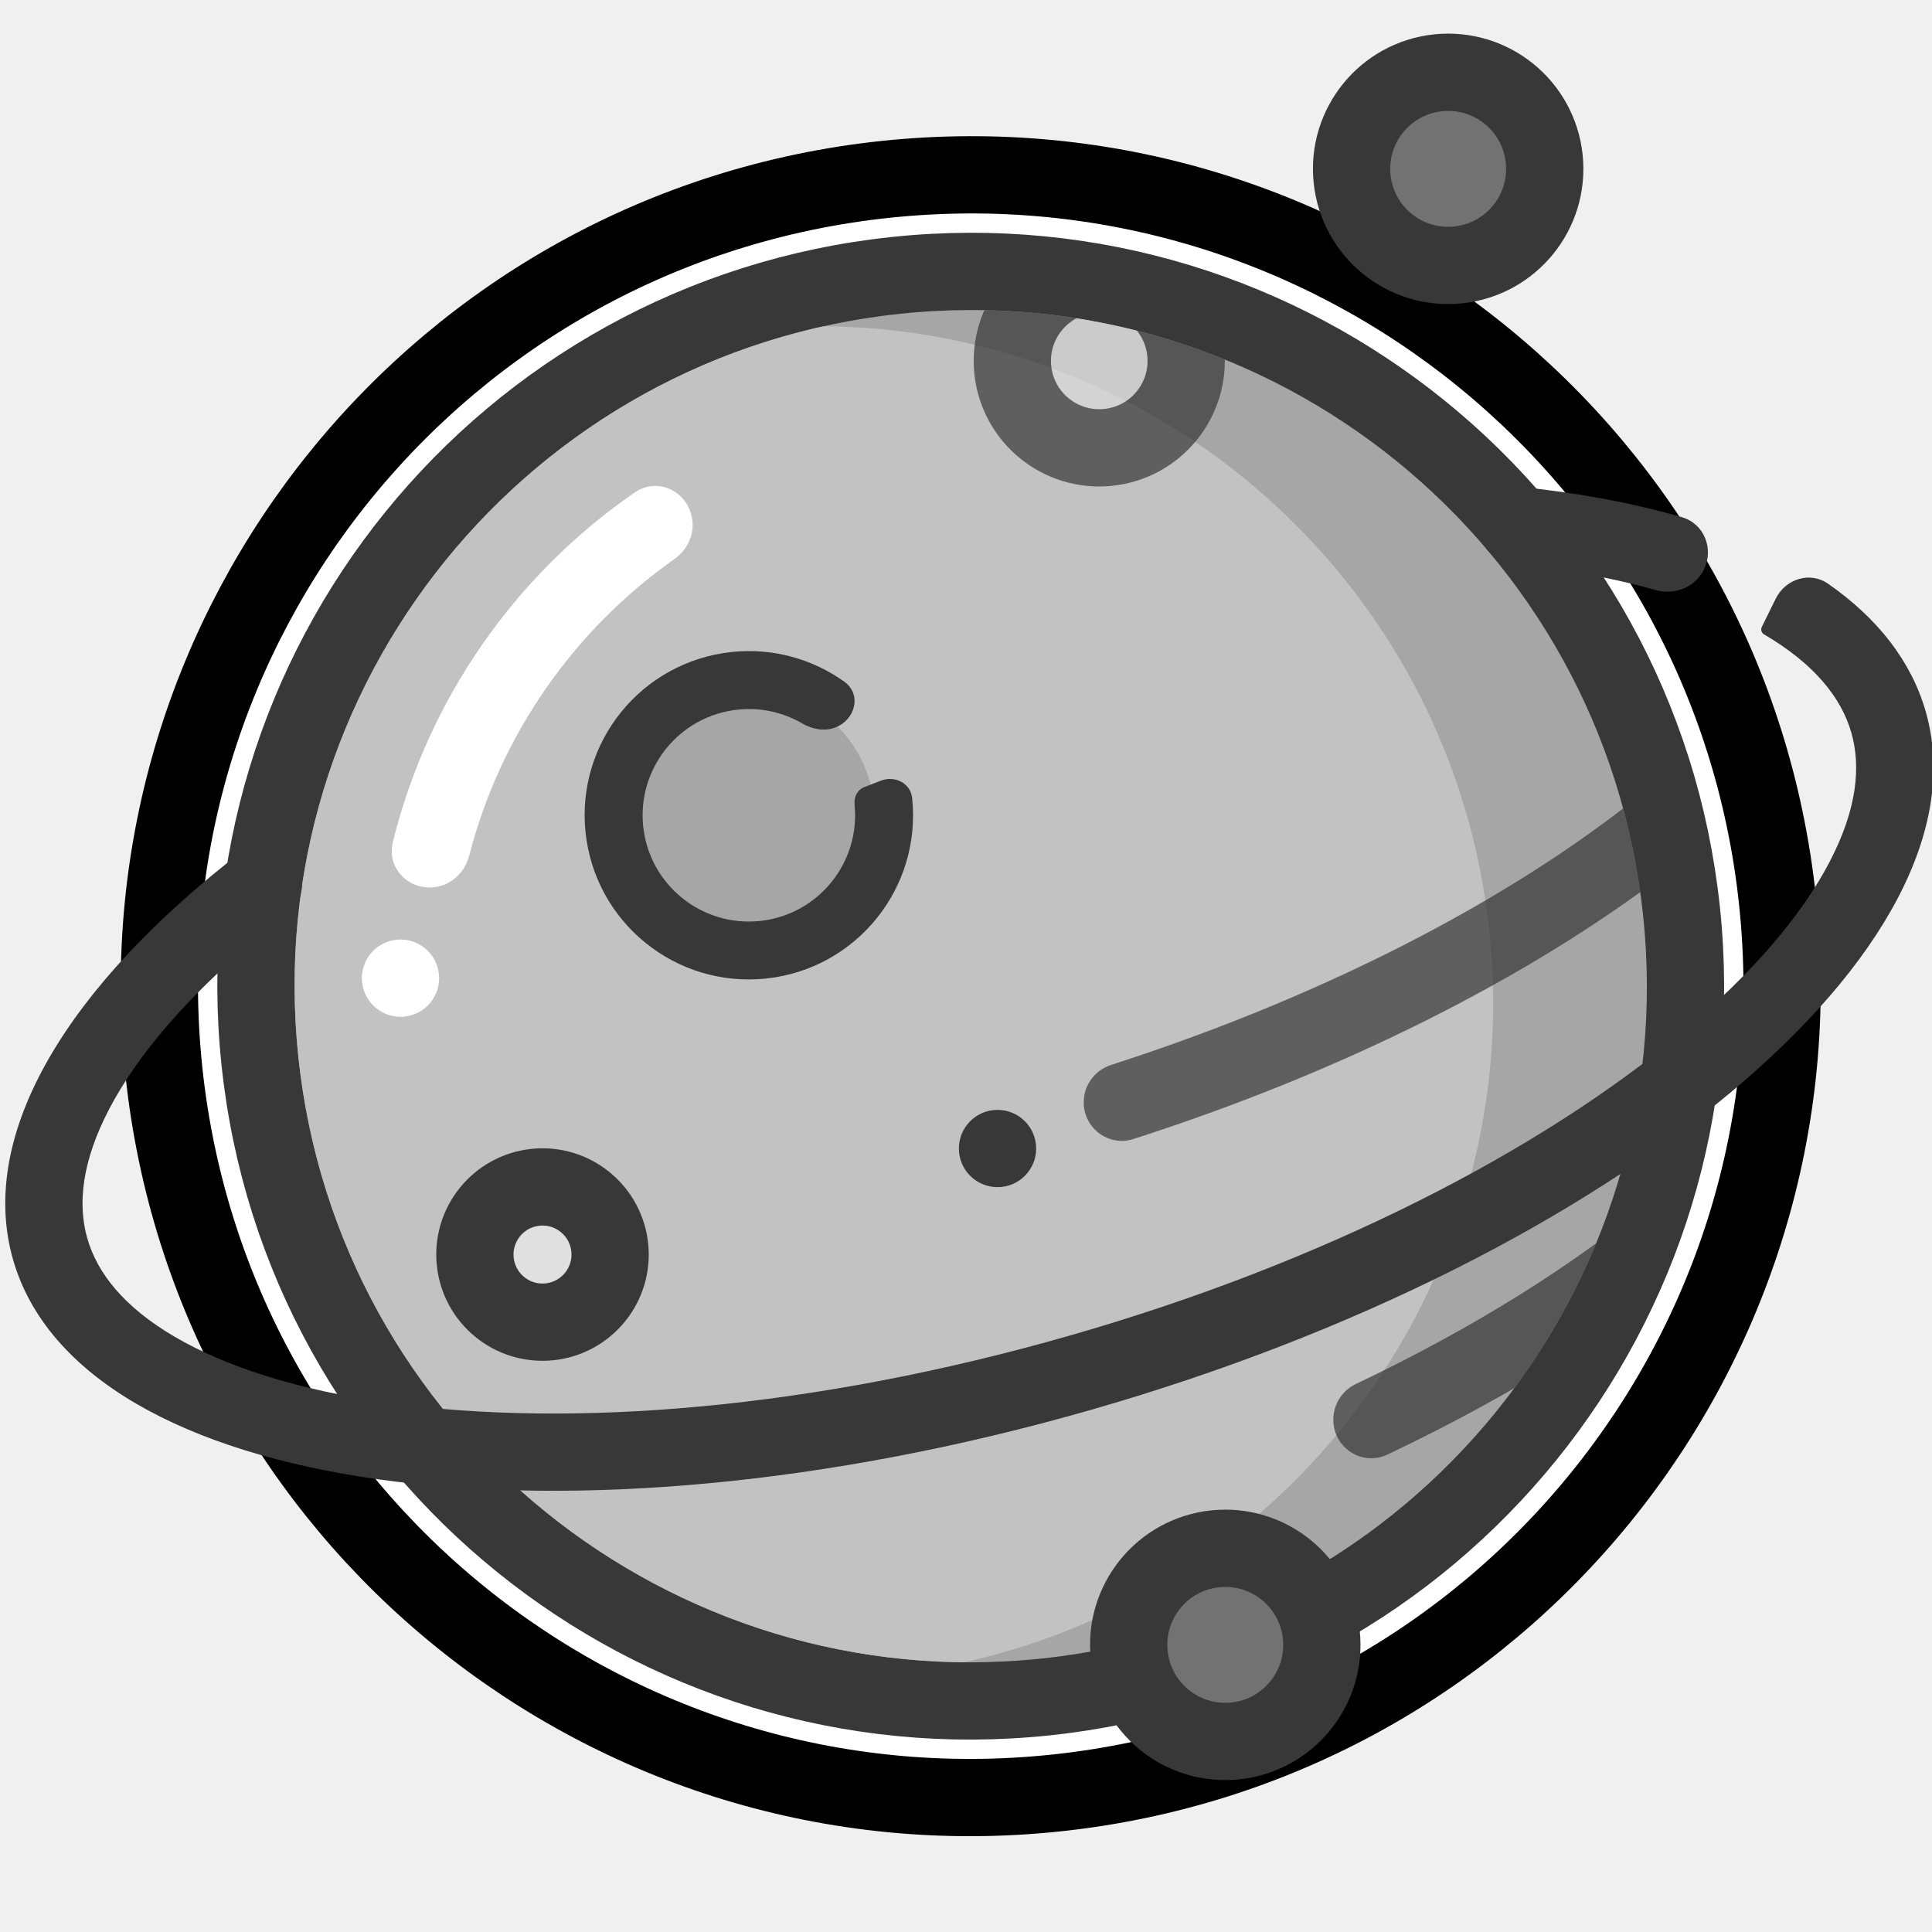
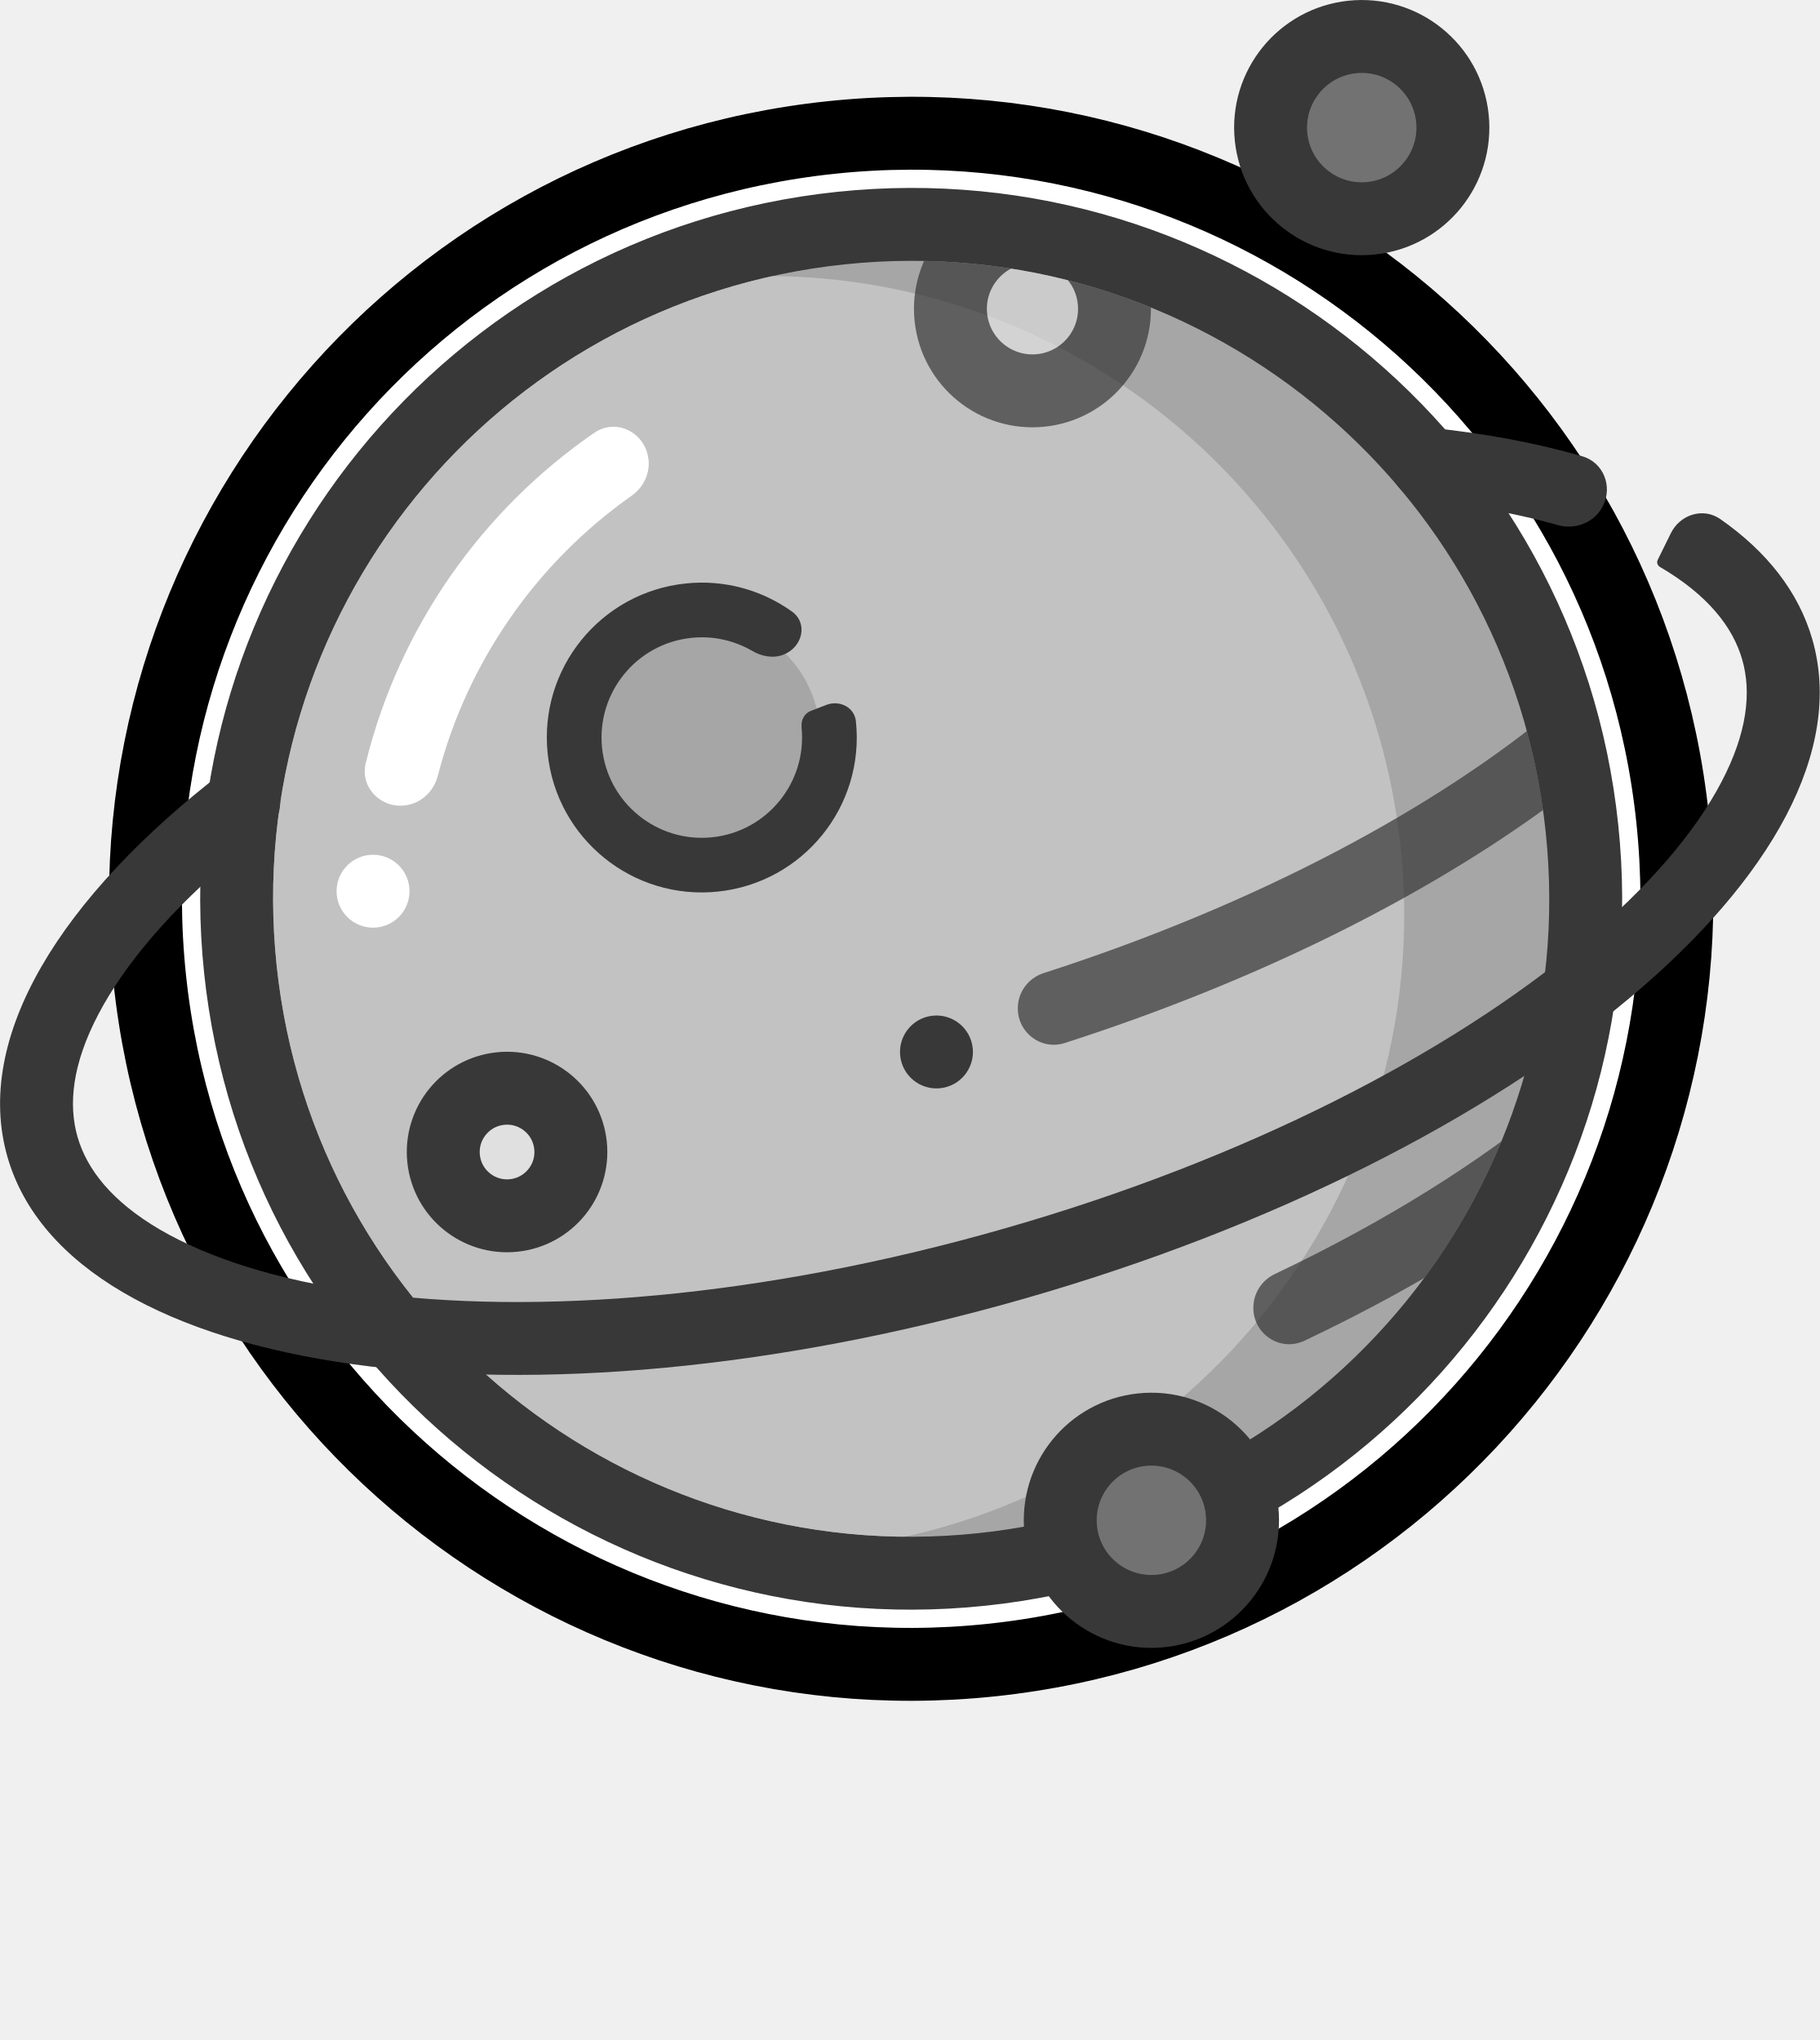
- <svg xmlns="http://www.w3.org/2000/svg" width="42.997mm" height="42.997mm" viewBox="0 0 12.899 12.899" version="1.1" id="svg2089">
+ <svg xmlns="http://www.w3.org/2000/svg" width="42.912mm" height="48.117mm" viewBox="0 0 12.873 14.435" version="1.1" id="svg2089">
  <defs id="defs2086">
    <mask id="mask0_849_2598" maskUnits="userSpaceOnUse" x="3" y="14" width="8" height="8">
      <circle cx="6.661" cy="17.961" r="3.5" transform="rotate(-6,6.66064,17.9606)" fill="#53b4ef" id="circle1207" />
    </mask>
    <mask id="path-11-inside-4_849_2598" fill="#ffffff">
      <path d="m 4.108,18.948 c -0.105,0.036 -0.161,0.15 -0.117,0.251 0.148,0.34 0.369,0.642 0.648,0.886 0.083,0.073 0.209,0.053 0.275,-0.035 C 4.98,19.961 4.961,19.836 4.878,19.762 4.663,19.568 4.49,19.332 4.371,19.068 4.325,18.968 4.212,18.912 4.108,18.948 Z" id="path1216" />
    </mask>
    <mask id="path-12-inside-5_849_2598" fill="#ffffff">
      <path d="M 7.684,17.879 C 7.77,17.949 7.897,17.936 7.959,17.845 8.133,17.591 8.259,17.307 8.329,17.007 8.355,16.9 8.279,16.797 8.17,16.78 8.061,16.764 7.96,16.839 7.933,16.946 7.874,17.176 7.778,17.395 7.647,17.592 7.586,17.684 7.598,17.81 7.684,17.879 Z" id="path1221" />
    </mask>
    <mask id="mask0_849_2598-5" maskUnits="userSpaceOnUse" x="3" y="14" width="8" height="8">
      <circle cx="6.661" cy="17.961" r="3.5" transform="rotate(-6,6.66064,17.9606)" fill="#53b4ef" id="circle1207-6" />
    </mask>
    <mask id="path-11-inside-4_849_2598-2" fill="#ffffff">
      <path d="m 4.108,18.948 c -0.105,0.036 -0.161,0.15 -0.117,0.251 0.148,0.34 0.369,0.642 0.648,0.886 0.083,0.073 0.209,0.053 0.275,-0.035 C 4.98,19.961 4.961,19.836 4.878,19.762 4.663,19.568 4.49,19.332 4.371,19.068 4.325,18.968 4.212,18.912 4.108,18.948 Z" id="path1216-9" />
    </mask>
    <mask id="path-12-inside-5_849_2598-1" fill="#ffffff">
      <path d="M 7.684,17.879 C 7.77,17.949 7.897,17.936 7.959,17.845 8.133,17.591 8.259,17.307 8.329,17.007 8.355,16.9 8.279,16.797 8.17,16.78 8.061,16.764 7.96,16.839 7.933,16.946 7.874,17.176 7.778,17.395 7.647,17.592 7.586,17.684 7.598,17.81 7.684,17.879 Z" id="path1221-2" />
    </mask>
    <mask id="mask2_849_2598" maskUnits="userSpaceOnUse" x="43" y="4" width="19" height="19">
      <circle cx="52.65" cy="13.315" r="8.75" transform="rotate(-6,52.6504,13.3153)" fill="#d2e1fb" id="circle1283" />
    </mask>
    <mask id="mask3_849_2598" maskUnits="userSpaceOnUse" x="43" y="4" width="19" height="19">
      <circle cx="52.65" cy="13.315" r="8.75" transform="rotate(-6,52.6504,13.3153)" fill="#89bff2" id="circle1290" />
    </mask>
    <mask id="mask4_849_2598" maskUnits="userSpaceOnUse" x="42" y="3" width="21" height="21">
      <circle cx="52.65" cy="13.315" r="9.25" transform="rotate(-6,52.6498,13.3154)" fill="#89bff2" stroke="#332d57" id="circle1305" />
    </mask>
  </defs>
-   <g id="layer1" transform="translate(-50.75674,-29.7158)">
+   <g id="layer1" transform="translate(-50.7917,-29.94017)">
    <g style="mix-blend-mode:luminosity" id="g1242" transform="matrix(1.322917,0,0,1.322917,48.39493,12.40512)">
      <mask id="path-2-inside-1_849_2598" fill="#ffffff">
        <path d="m 7.076,13.379 c 0.01,-0.11 -0.071,-0.208 -0.182,-0.213 -1.133,-0.055 -2.25,0.293 -3.151,0.983 -0.088,0.067 -0.099,0.194 -0.028,0.279 0.071,0.085 0.197,0.096 0.285,0.029 0.819,-0.622 1.831,-0.938 2.859,-0.891 0.11,0.005 0.208,-0.076 0.218,-0.186 z" id="path1186" />
      </mask>
      <mask id="path-3-inside-2_849_2598" fill="#ffffff">
        <path d="m 2.011,17.02 c -0.112,-0.022 -0.221,0.05 -0.239,0.162 -0.114,0.714 -0.07,1.445 0.13,2.141 0.2,0.697 0.549,1.34 1.024,1.885 0.075,0.086 0.206,0.089 0.289,0.011 C 3.297,21.142 3.3,21.012 3.226,20.925 2.797,20.428 2.48,19.843 2.299,19.21 2.117,18.578 2.076,17.913 2.177,17.265 2.194,17.152 2.123,17.043 2.011,17.02 Z" id="path1191" />
      </mask>
      <mask id="path-4-inside-3_849_2598" fill="#ffffff">
        <path d="m 8.305,13.665 c 0.04,-0.103 -0.012,-0.219 -0.117,-0.255 -0.148,-0.05 -0.298,-0.092 -0.45,-0.127 -0.108,-0.025 -0.212,0.047 -0.233,0.156 -0.02,0.109 0.051,0.213 0.159,0.238 0.128,0.03 0.255,0.066 0.38,0.107 0.105,0.035 0.22,-0.016 0.26,-0.119 z" id="path1196" />
      </mask>
      <mask id="mask9801" maskUnits="userSpaceOnUse" x="3" y="14" width="8" height="8">
        <circle cx="6.661" cy="17.961" r="3.5" transform="rotate(-6,6.66064,17.9606)" fill="#53b4ef" id="circle9799" />
      </mask>
      <mask id="mask9808" fill="#ffffff">
        <path d="m 4.108,18.948 c -0.105,0.036 -0.161,0.15 -0.117,0.251 0.148,0.34 0.369,0.642 0.648,0.886 0.083,0.073 0.209,0.053 0.275,-0.035 C 4.98,19.961 4.961,19.836 4.878,19.762 4.663,19.568 4.49,19.332 4.371,19.068 4.325,18.968 4.212,18.912 4.108,18.948 Z" id="path9806" />
      </mask>
      <mask id="mask9813" fill="#ffffff">
        <path d="M 7.684,17.879 C 7.77,17.949 7.897,17.936 7.959,17.845 8.133,17.591 8.259,17.307 8.329,17.007 8.355,16.9 8.279,16.797 8.17,16.78 8.061,16.764 7.96,16.839 7.933,16.946 7.874,17.176 7.778,17.395 7.647,17.592 7.586,17.684 7.598,17.81 7.684,17.879 Z" id="path9811" />
      </mask>
      <g style="mix-blend-mode:luminosity" id="g1326" transform="matrix(0.3899502,0,0,0.3899502,-13.84651,12.87012)">
-         <circle cx="52.65" cy="13.315" transform="rotate(-6,52.6504,13.3153)" fill="#ffffff" fill-opacity="0.3" id="circle1279" style="fill:#ffffff;fill-opacity:1;stroke:currentColor;stroke-width:1;stroke-miterlimit:4;stroke-dasharray:none;stroke-opacity:1;" r="10.5" />
+         <circle cx="52.65" cy="13.315" transform="rotate(-6,52.6504,13.3153)" fill="#ffffff" fill-opacity="0.3" id="circle1279" style="fill:#ffffff;fill-opacity:1;stroke:currentColor;stroke-width:1;stroke-miterlimit:4;stroke-dasharray:none;stroke-opacity:1" r="10.5" />
        <circle cx="52.65" cy="13.315" r="9.25" transform="rotate(-6,52.6498,13.3154)" fill="#89bff2" stroke="#332d57" id="circle1281" style="fill:#92a8d4;fill-opacity:1;stroke:#37383a;stroke-opacity:1" />
        <mask id="mask1005" maskUnits="userSpaceOnUse" x="43" y="4" width="19" height="19">
          <circle cx="52.65" cy="13.315" r="8.75" transform="rotate(-6,52.6504,13.3153)" fill="#d2e1fb" id="circle1003" />
        </mask>
        <g mask="url(#mask2_849_2598)" id="g1288">
          <circle cx="50.661" cy="13.524" r="8.75" transform="rotate(-6,50.6611,13.5244)" fill="#d2e1fb" id="circle1286" style="fill:#c0c7ce;fill-opacity:1" />
        </g>
        <mask id="mask1011" maskUnits="userSpaceOnUse" x="43" y="4" width="19" height="19">
          <circle cx="52.65" cy="13.315" r="8.75" transform="rotate(-6,52.6504,13.3153)" fill="#89bff2" id="circle1009" />
        </mask>
        <g mask="url(#mask3_849_2598)" id="g1297">
          <circle cx="54.313" cy="5.222" r="1.125" transform="rotate(-96,54.3135,5.22215)" fill="#c5e0ef" stroke="#332d57" strokeWidth="0.75" id="circle1293" style="stroke:#37383a;stroke-opacity:1" />
        </g>
        <path fill-rule="evenodd" clip-rule="evenodd" d="M 49.047,7.29 C 49.008,6.922 48.608,6.714 48.303,6.924 c -1.55,1.068 -2.677,2.68 -3.133,4.529 -0.08,0.326 0.196,0.617 0.53,0.582 0.223,-0.023 0.402,-0.19 0.458,-0.406 0.402,-1.562 1.354,-2.924 2.657,-3.842 0.161,-0.113 0.254,-0.302 0.233,-0.497 z" fill="#ffffff" id="path1299" />
        <circle cx="45.27" cy="13.211" r="0.5" transform="rotate(-6,45.2697,13.2112)" fill="#ffffff" id="circle1301" />
        <path fill-rule="evenodd" clip-rule="evenodd" d="m 43.808,12.379 c 0.1,-0.077 0.165,-0.19 0.183,-0.315 0.062,-0.427 -0.418,-0.766 -0.76,-0.503 -2.259,1.736 -3.443,3.662 -2.975,5.294 0.87,3.033 7.116,3.903 13.951,1.943 6.835,-1.96 11.671,-6.008 10.802,-9.04 C 64.821,9.105 64.385,8.552 63.747,8.107 63.512,7.942 63.194,8.044 63.068,8.301 l -0.18,0.365 c -0.017,0.035 -0.004,0.076 0.029,0.096 0.661,0.387 1.002,0.827 1.13,1.272 0.128,0.445 0.071,0.999 -0.284,1.677 -0.358,0.685 -0.994,1.438 -1.908,2.203 -1.825,1.527 -4.608,2.973 -7.924,3.923 -3.316,0.951 -6.442,1.2 -8.799,0.872 -1.18,-0.164 -2.118,-0.467 -2.785,-0.857 -0.661,-0.387 -1.002,-0.827 -1.13,-1.272 -0.128,-0.445 -0.071,-0.999 0.284,-1.677 0.358,-0.685 0.994,-1.439 1.908,-2.203 0.128,-0.107 0.261,-0.214 0.399,-0.321 z M 62.139,7.923 C 62.027,8.151 61.762,8.258 61.518,8.189 61.102,8.071 60.639,7.975 60.132,7.904 59.979,7.883 59.822,7.864 59.663,7.848 59.538,7.835 59.423,7.773 59.342,7.677 59.064,7.347 59.292,6.806 59.722,6.849 c 0.777,0.078 1.493,0.211 2.132,0.396 0.288,0.084 0.418,0.409 0.285,0.678 z" fill="#332d57" id="path1303" style="fill:#37383a;fill-opacity:1;stroke:#bbc3cf;stroke-width:0;stroke-miterlimit:4;stroke-dasharray:none;stroke-opacity:1" />
        <mask id="mask1020" maskUnits="userSpaceOnUse" x="42" y="3" width="21" height="21">
          <circle cx="52.65" cy="13.315" r="9.25" transform="rotate(-6,52.6498,13.3154)" fill="#89bff2" stroke="#332d57" id="circle1018" />
        </mask>
        <g mask="url(#mask4_849_2598)" id="g1312">
          <path fill-rule="evenodd" clip-rule="evenodd" d="m 54.119,14.74 c -0.058,0.365 0.285,0.666 0.637,0.553 5.113,-1.643 8.948,-4.439 9.823,-6.979 0.135,-0.391 -0.26,-0.695 -0.646,-0.547 -0.164,0.063 -0.287,0.2 -0.352,0.363 -0.044,0.111 -0.098,0.226 -0.16,0.345 -0.358,0.685 -0.994,1.439 -1.908,2.203 -1.661,1.39 -4.118,2.713 -7.046,3.656 -0.183,0.059 -0.319,0.215 -0.349,0.405 z m -10.979,1.244 c 0.018,-0.111 -0.093,-0.198 -0.198,-0.158 -0.129,0.049 -0.129,0.23 0.003,0.271 0.004,0.001 0.007,0.002 0.011,0.004 0.084,0.025 0.17,-0.029 0.183,-0.116 z" fill="#332d57" id="path1308" style="fill:#37383a;fill-opacity:1" />
          <path fill-rule="evenodd" clip-rule="evenodd" d="m 57.349,18.846 c -0.062,0.395 0.334,0.702 0.696,0.53 3.407,-1.615 5.829,-3.719 6.502,-5.671 0.135,-0.391 -0.26,-0.696 -0.646,-0.547 -0.164,0.063 -0.287,0.2 -0.352,0.363 -0.044,0.111 -0.098,0.226 -0.16,0.345 -0.358,0.685 -0.994,1.439 -1.908,2.203 -1.011,0.846 -2.317,1.667 -3.844,2.393 -0.153,0.073 -0.262,0.215 -0.288,0.383 z m -11.21,2.7 c 0.047,-0.295 -0.175,-0.564 -0.473,-0.586 -0.314,-0.023 -0.616,-0.054 -0.907,-0.095 -0.168,-0.023 -0.331,-0.05 -0.489,-0.078 -0.105,-0.019 -0.214,-0.01 -0.314,0.028 -0.49,0.188 -0.468,0.842 0.048,0.94 0.507,0.096 1.049,0.165 1.622,0.205 0.253,0.018 0.474,-0.164 0.514,-0.414 z" fill="#332d57" id="path1310" style="fill:#37383a;fill-opacity:1" />
        </g>
        <circle transform="rotate(-96)" stroke="#332d57" strokeWidth="0.75" id="circle1295" style="fill:#e83962;fill-opacity:0.997;stroke:#37383a;stroke-opacity:1" r="1.25" cy="53.355" cx="-27.568" />
        <circle cx="58.829" cy="2.737" r="1.25" transform="rotate(-6,58.8286,2.73657)" fill="#f7931b" stroke="#332d57" id="circle1314" style="fill:#e83962;fill-opacity:1;stroke:#37383a;stroke-opacity:1" />
        <circle cx="52.996" cy="15.416" r="0.5" transform="rotate(-96,52.9963,15.4156)" fill="#332d57" id="circle1318" style="fill:#37383a;fill-opacity:1" />
        <circle cx="47.108" cy="16.789" r="0.875" transform="rotate(-96,47.1076,16.7887)" fill="#d2e1fb" stroke="#332d57" strokeWidth="0.75" id="circle1320" style="stroke:#37383a;stroke-opacity:1" />
        <circle cx="49.778" cy="11.103" r="1.625" transform="rotate(-6,49.7781,11.1033)" fill="#86b7e5" id="circle1322" style="fill:#92a8d4;fill-opacity:1" />
        <path fill-rule="evenodd" clip-rule="evenodd" d="m 51.146,10.96 c 0.079,0.755 -0.469,1.432 -1.224,1.511 -0.755,0.079 -1.432,-0.469 -1.511,-1.224 -0.079,-0.755 0.469,-1.432 1.224,-1.511 0.301,-0.032 0.591,0.037 0.834,0.178 0.13,0.076 0.287,0.107 0.428,0.053 C 51.158,9.867 51.242,9.538 51.014,9.374 50.606,9.083 50.094,8.933 49.556,8.99 48.389,9.113 47.542,10.158 47.665,11.325 c 0.123,1.167 1.168,2.014 2.336,1.891 1.167,-0.123 2.014,-1.168 1.891,-2.336 -0.02,-0.193 -0.224,-0.294 -0.404,-0.225 l -0.215,0.083 c -0.088,0.034 -0.136,0.127 -0.126,0.22 z" fill="#332d57" id="path1324" style="fill:#37383a;fill-opacity:1" />
      </g>
    </g>
  </g>
</svg>
